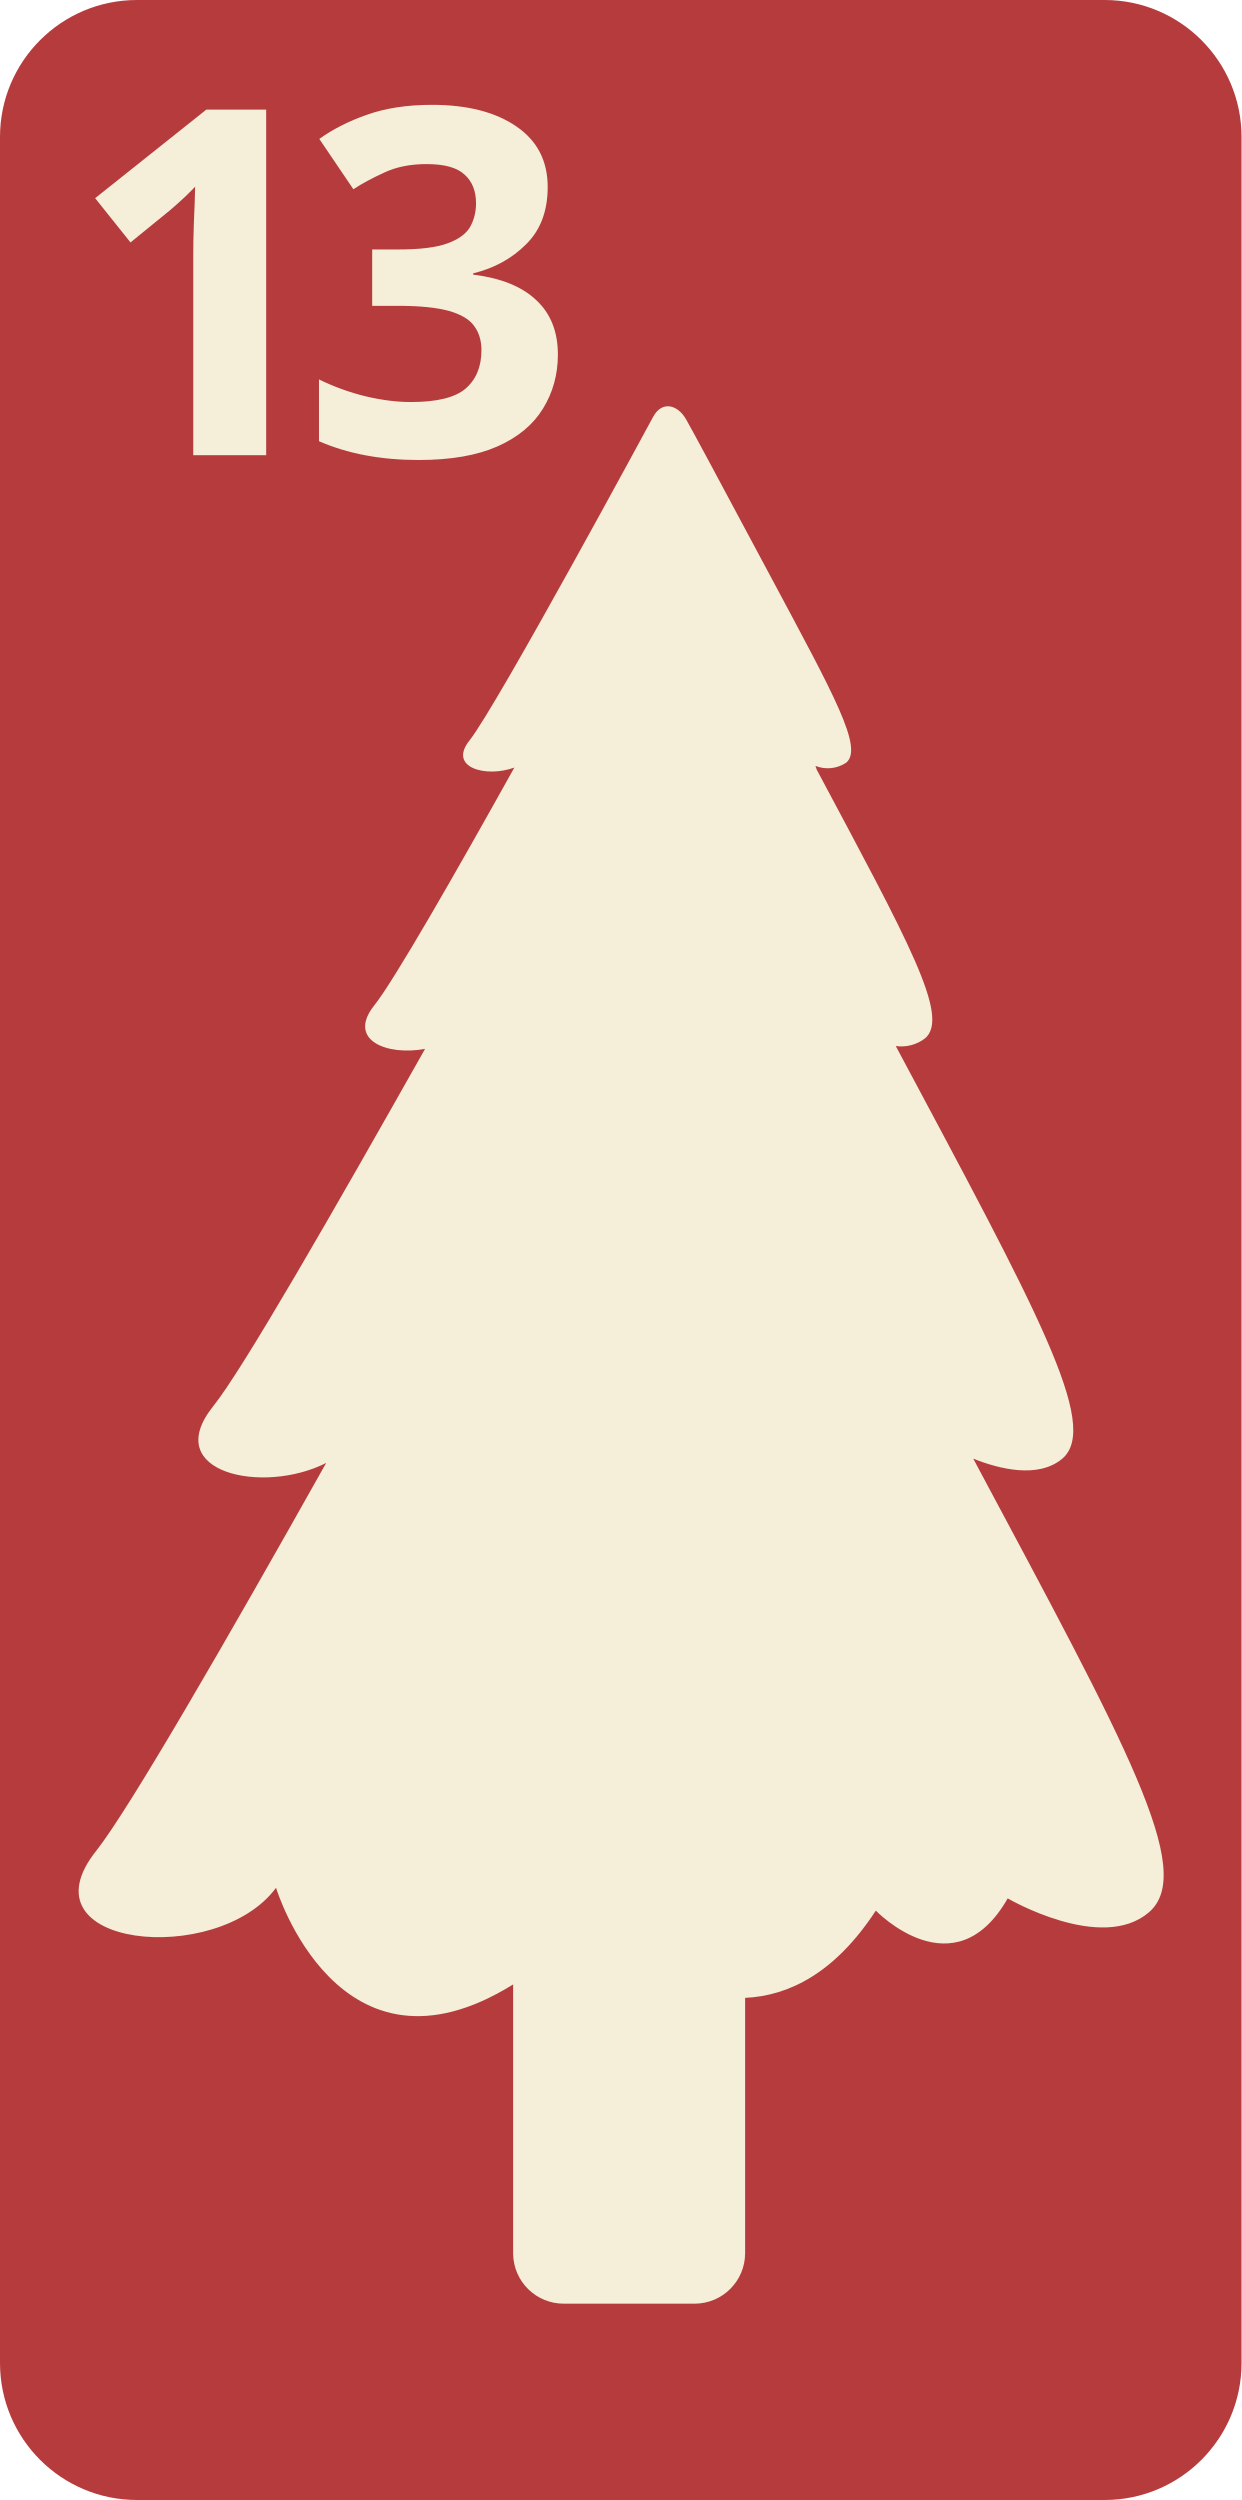
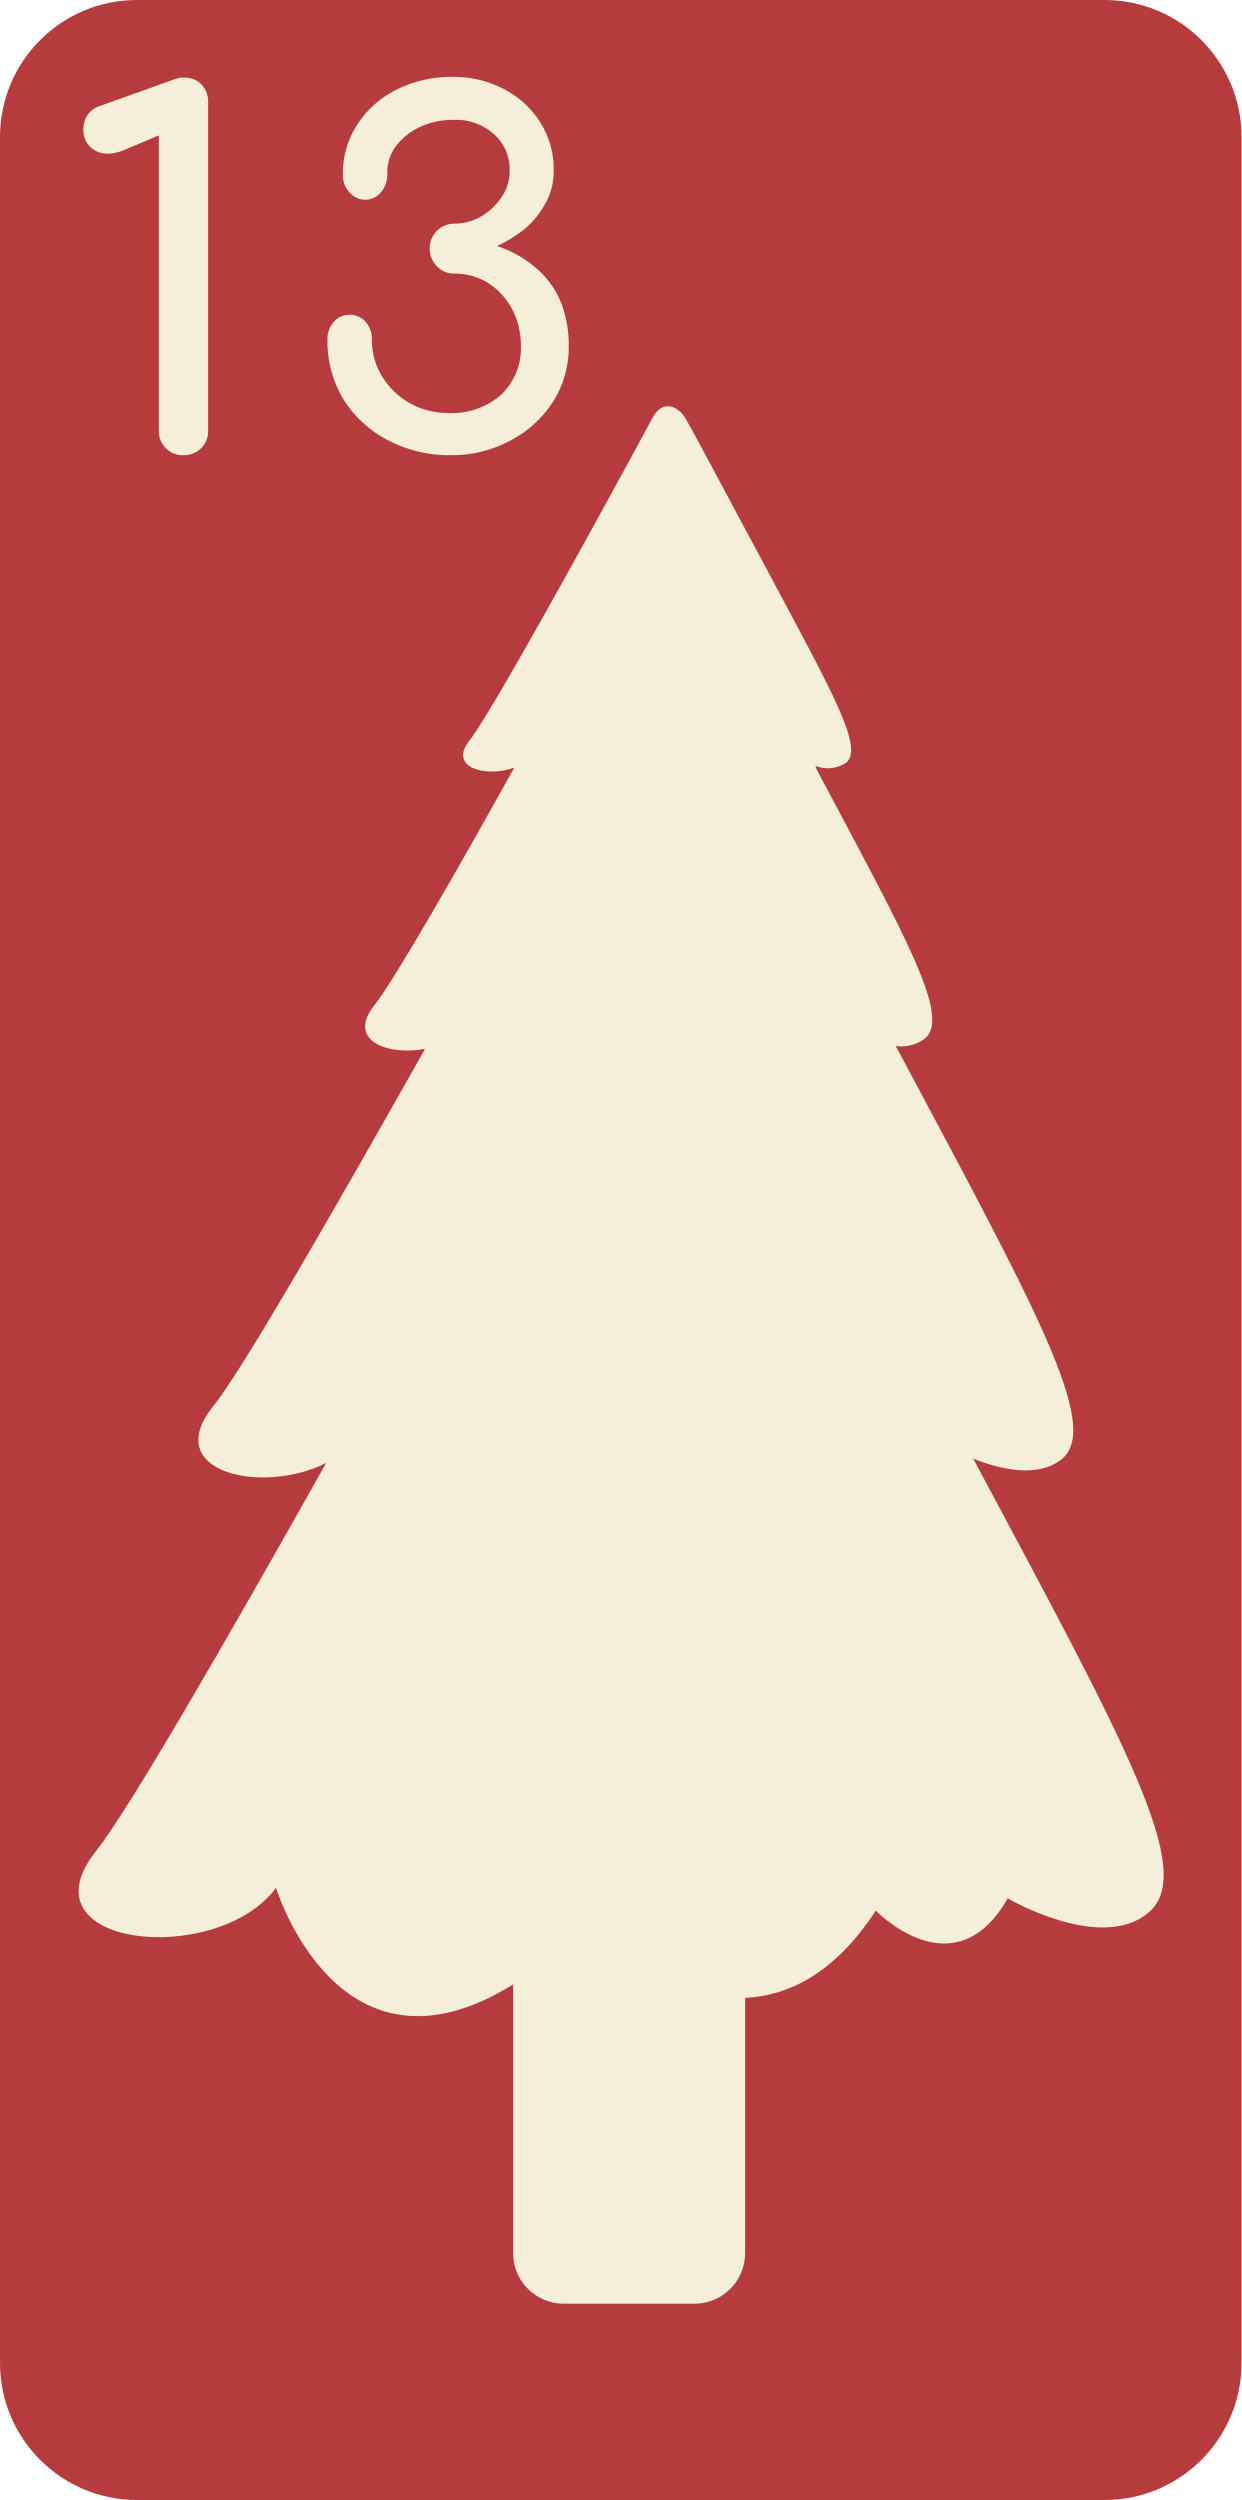
<svg xmlns="http://www.w3.org/2000/svg" viewBox="0 0 60.9 122.63">
  <defs>
-     <style>.cls-1{fill:#b53b3d;}.cls-2,.cls-3{fill:#f5eed8;}.cls-2{fill-rule:evenodd;}.cls-3{font-size:23.74px;font-family:Comfortaa-Bold, Comfortaa;font-weight:700;letter-spacing:0.09em;}.cls-4{letter-spacing:0em;}</style>
+     <style>.cls-1{fill:#b53b3d;}.cls-2,.cls-3{fill:#f5eed8;}.cls-2{fill-rule:evenodd;}</style>
  </defs>
  <g id="Ebene_2" data-name="Ebene 2">
    <g id="OBJECTS">
      <rect class="cls-1" width="60.9" height="122.63" rx="6.72" />
      <path class="cls-2" d="M16,71.76c-4.93,8.78-9.65,16.95-11.26,19-3.84,4.78,5.92,5.75,8.8,1.84,0,0,3.06,10.07,11.63,4.74v13.23A2.48,2.48,0,0,0,27.66,113h6.41a2.48,2.48,0,0,0,2.48-2.47V98c2.13-.1,4.4-1.2,6.41-4.28,0,0,3.85,4,6.47-.6,0,0,4.6,2.69,6.93.68s-1.11-8.19-8.62-22.25c1.25.5,3.18,1,4.37,0,1.88-1.62-1.26-7.29-8.17-20.24a1.91,1.91,0,0,0,1.44-.38c1.23-1.06-.82-4.74-5.32-13.18L40,37.57a1.63,1.63,0,0,0,1.51-.16c.84-.72-.56-3.24-3.64-9s-3.8-7.1-4.21-7.83-1.19-.95-1.63-.12c0,0-7.64,14.15-9,15.86-1.07,1.34.82,1.84,2.2,1.33-2.9,5.21-5.91,10.46-6.86,11.65-1.38,1.72.61,2.5,2.48,2.15C16.4,59.34,11.88,67.23,10.44,69,7.86,72.25,12.92,73.33,16,71.76Z" />
-       <text class="cls-3" transform="translate(3.26 22.33)">1<tspan class="cls-4" x="11.48" y="0">3</tspan>
-       </text>
+       <path class="cls-3" d="M9,22.33A1.13,1.13,0,0,1,8.15,22a1.16,1.16,0,0,1-.36-.85V6.64l-1.73.73a2,2,0,0,1-.76.17,1.21,1.21,0,0,1-.87-.33,1.14,1.14,0,0,1-.34-.86,1.28,1.28,0,0,1,.19-.69,1.14,1.14,0,0,1,.59-.45L8.58,3.88l.23-.07.22,0a1.11,1.11,0,0,1,.86.34,1.23,1.23,0,0,1,.32.89v16.1a1.15,1.15,0,0,1-.35.85A1.19,1.19,0,0,1,9,22.33Z" />
+       <path class="cls-3" d="M22.15,22.33A6.5,6.5,0,0,1,19,21.58a5.59,5.59,0,0,1-2.16-2,5.51,5.51,0,0,1-.78-2.91,1.28,1.28,0,0,1,.32-.89,1,1,0,0,1,.77-.34,1,1,0,0,1,.78.34,1.27,1.27,0,0,1,.31.89,3.38,3.38,0,0,0,.5,1.79,3.69,3.69,0,0,0,1.35,1.31,3.87,3.87,0,0,0,1.93.49,3.65,3.65,0,0,0,2.53-.87,3.11,3.11,0,0,0,1-2.43,3.8,3.8,0,0,0-.43-1.8,3.46,3.46,0,0,0-1.16-1.27,3.07,3.07,0,0,0-1.67-.47,1.15,1.15,0,0,1-.86-.36,1.21,1.21,0,0,1-.35-.88,1.2,1.2,0,0,1,1.21-1.21,2.62,2.62,0,0,0,1.29-.34,3,3,0,0,0,1-.93A2.21,2.21,0,0,0,25,8.35a2.29,2.29,0,0,0-.76-1.76,2.75,2.75,0,0,0-2-.71,3.9,3.9,0,0,0-1.65.35,3.2,3.2,0,0,0-1.18.95A2.15,2.15,0,0,0,19,8.51a1.37,1.37,0,0,1-.31.92,1,1,0,0,1-1.55,0,1.2,1.2,0,0,1-.32-.87,4.35,4.35,0,0,1,.71-2.46A4.84,4.84,0,0,1,19.44,4.4a6,6,0,0,1,2.76-.63,5.27,5.27,0,0,1,2.52.6A4.55,4.55,0,0,1,26.5,6a4.26,4.26,0,0,1,.66,2.34A3.14,3.14,0,0,1,26.74,10a4.29,4.29,0,0,1-1,1.23,6.66,6.66,0,0,1-1.36.84,5.56,5.56,0,0,1,2,1.15,4.43,4.43,0,0,1,1.16,1.67,5.85,5.85,0,0,1,.36,2.07,5,5,0,0,1-.78,2.76A5.55,5.55,0,0,1,25,21.63,6.06,6.06,0,0,1,22.15,22.33Z" />
    </g>
  </g>
</svg>
